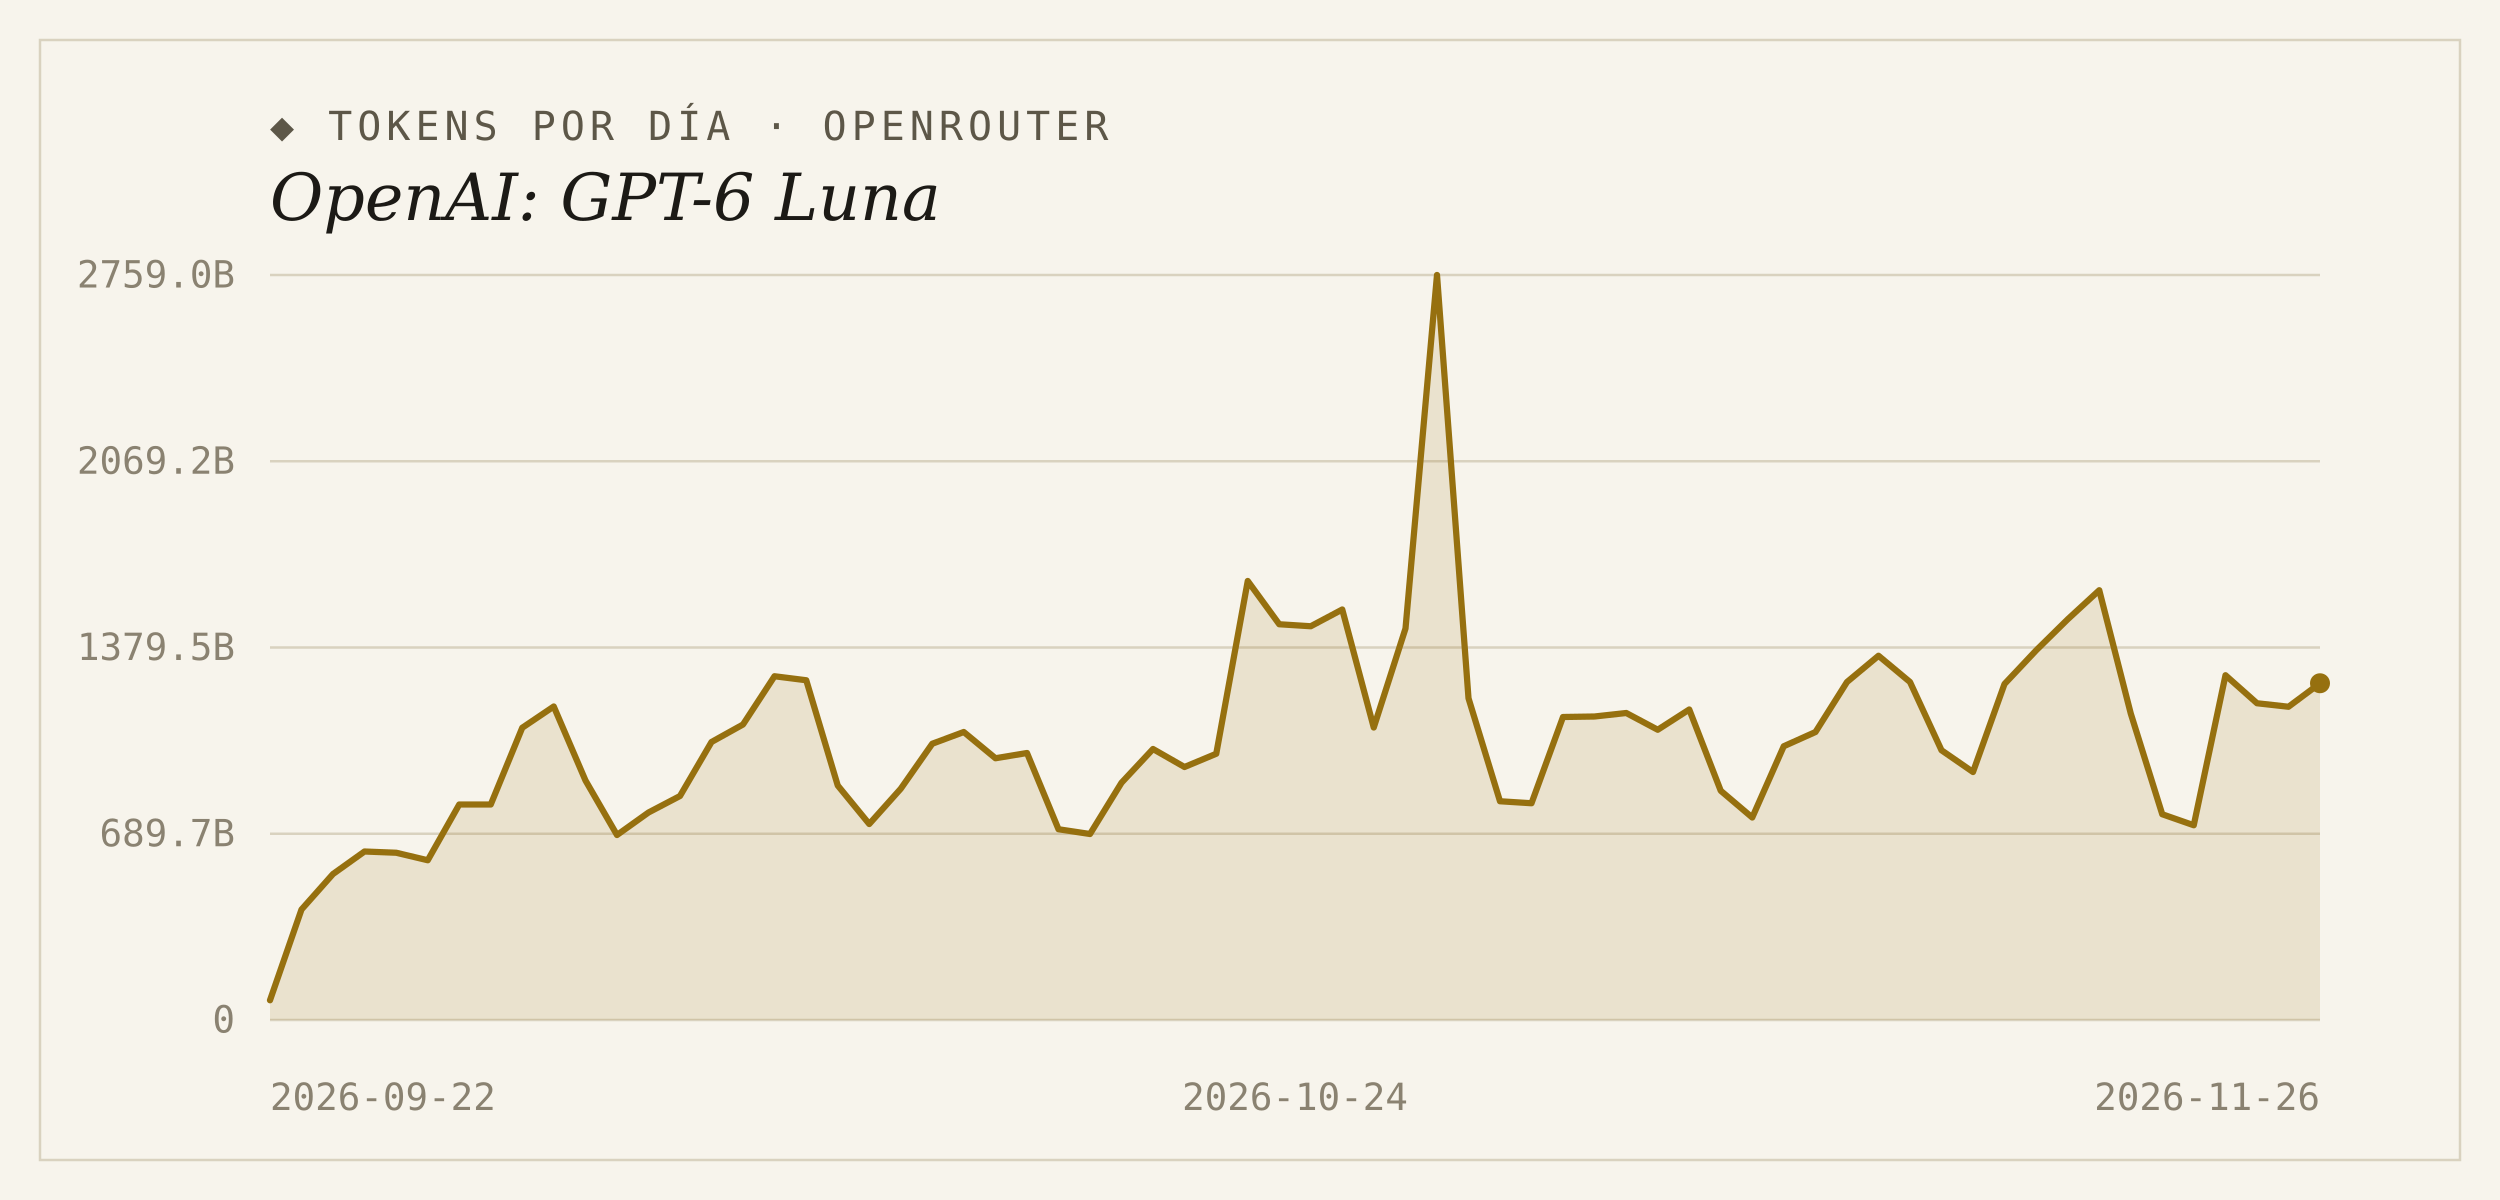
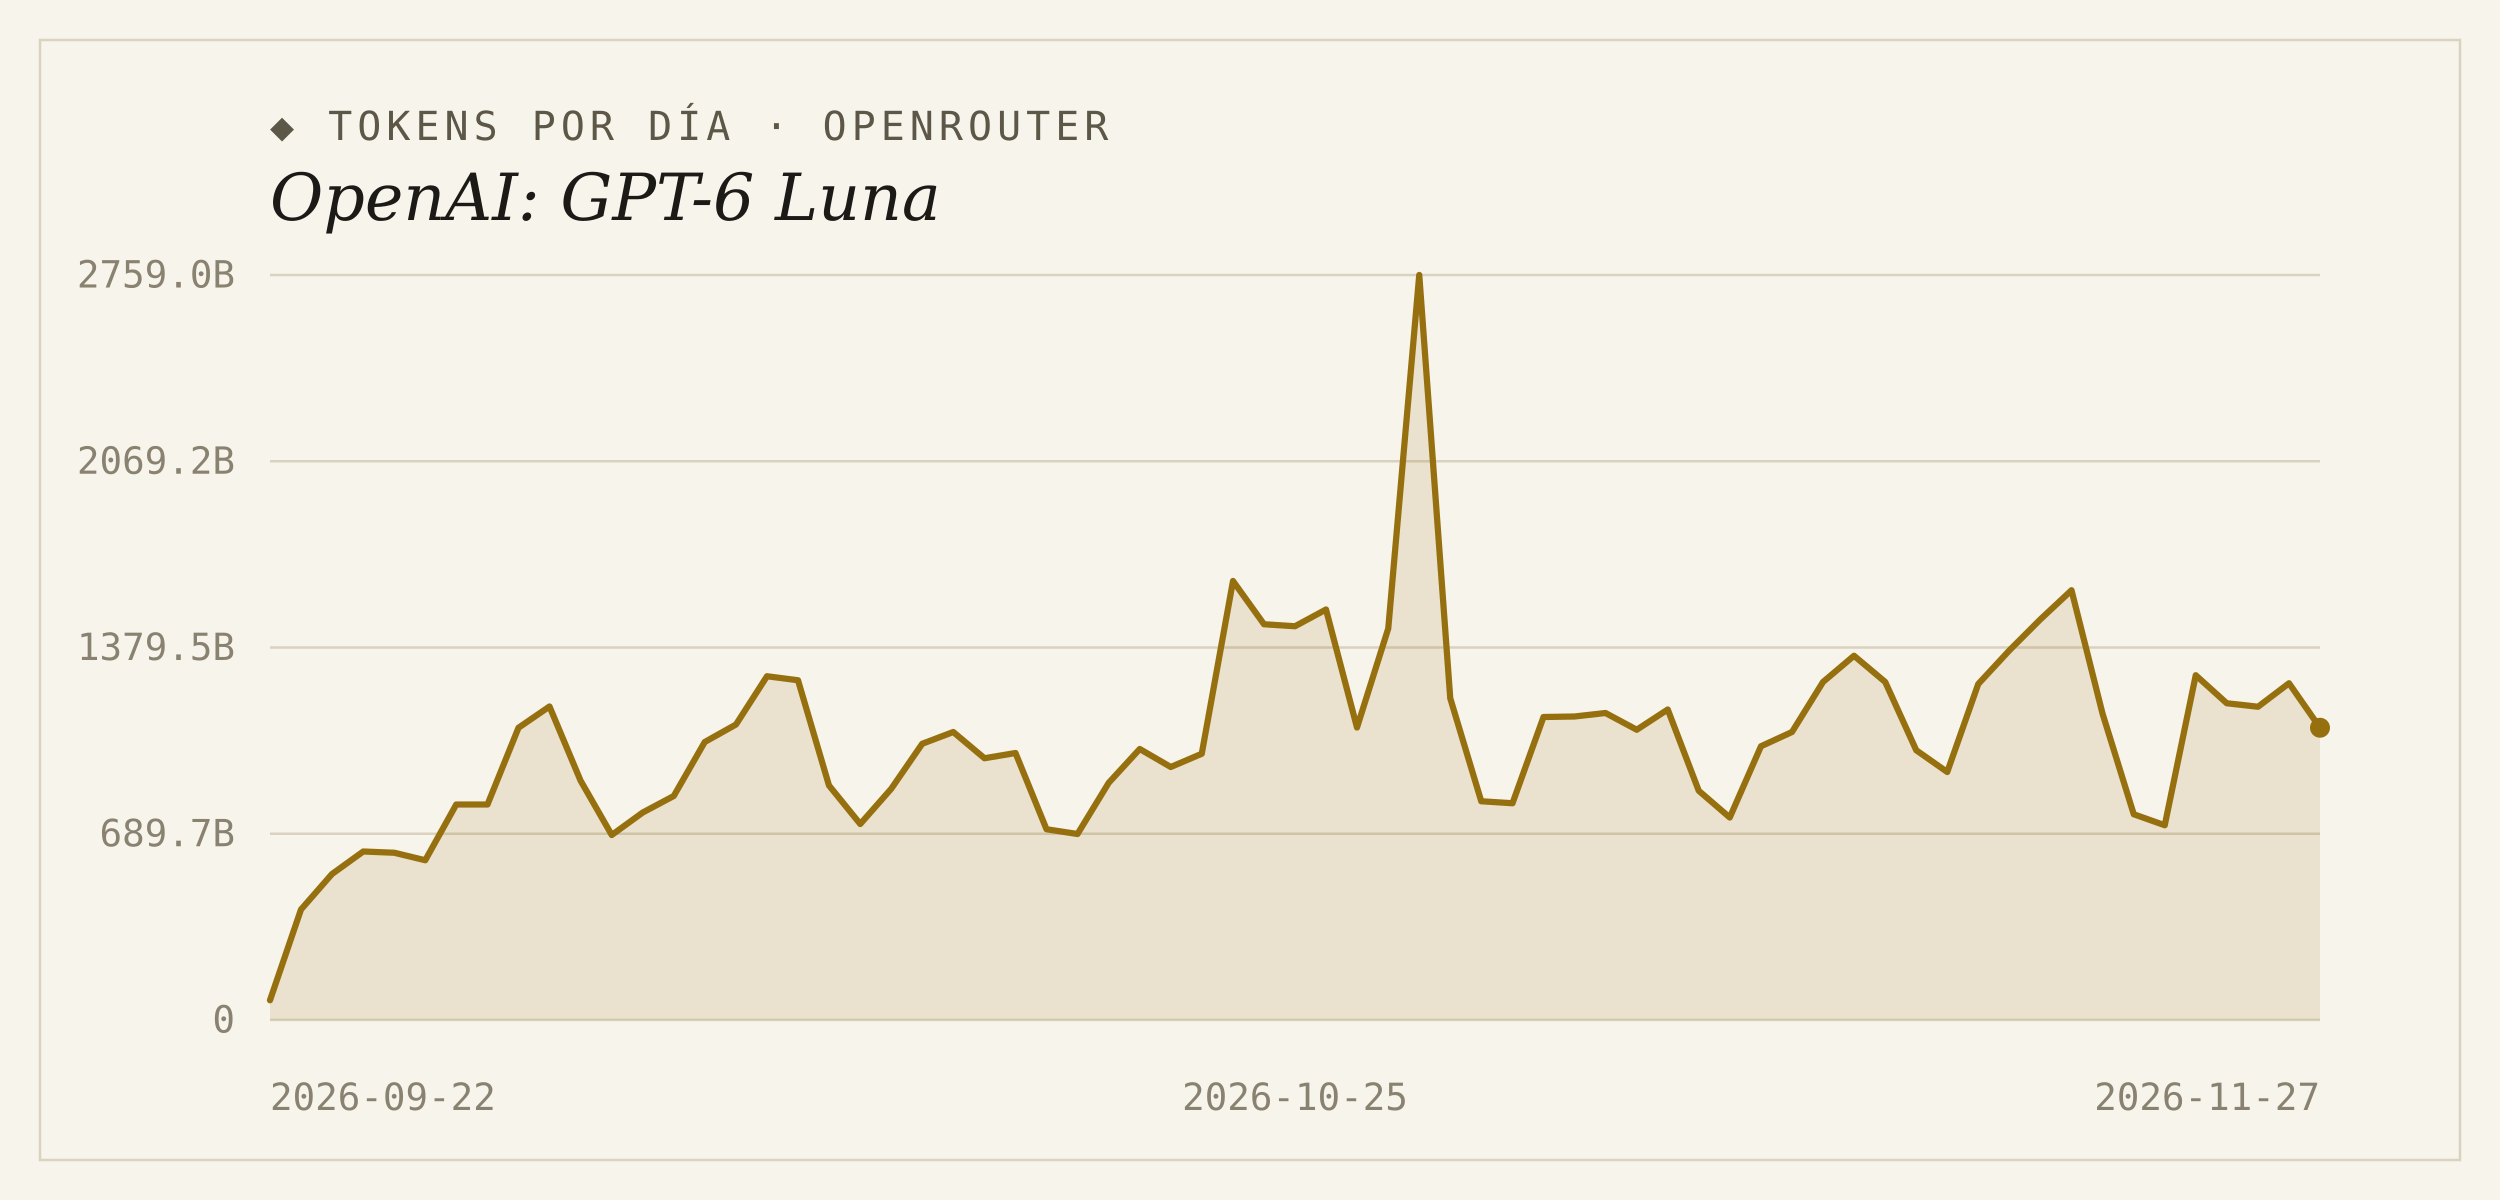
<svg xmlns="http://www.w3.org/2000/svg" width="1000" height="480" viewBox="0 0 1000 480">
  <rect width="1000" height="480" fill="#f7f4ec" />
  <rect x="16" y="16" width="968" height="448" fill="none" stroke="#d9d2bf" stroke-width="1" />
  <text x="108" y="56" font-family="'DejaVu Sans Mono', Consolas, monospace" font-size="16" letter-spacing="2" fill="#5d5748">◆ TOKENS POR DÍA · OPENROUTER</text>
  <text x="108" y="88" font-family="Georgia, 'DejaVu Serif', serif" font-size="26" font-style="italic" fill="#1c1a16">OpenAI: GPT-6 Luna</text>
  <line x1="108" y1="408.0" x2="928" y2="408.0" stroke="#d9d2bf" stroke-width="1" />
  <text x="94" y="413" text-anchor="end" font-family="'DejaVu Sans Mono', Consolas, monospace" font-size="15" fill="#8a8271">0</text>
  <line x1="108" y1="333.5" x2="928" y2="333.5" stroke="#d9d2bf" stroke-width="1" />
  <text x="94" y="338.5" text-anchor="end" font-family="'DejaVu Sans Mono', Consolas, monospace" font-size="15" fill="#8a8271">689.7B</text>
  <line x1="108" y1="259.0" x2="928" y2="259.0" stroke="#d9d2bf" stroke-width="1" />
  <text x="94" y="264" text-anchor="end" font-family="'DejaVu Sans Mono', Consolas, monospace" font-size="15" fill="#8a8271">1379.5B</text>
  <line x1="108" y1="184.5" x2="928" y2="184.5" stroke="#d9d2bf" stroke-width="1" />
  <text x="94" y="189.5" text-anchor="end" font-family="'DejaVu Sans Mono', Consolas, monospace" font-size="15" fill="#8a8271">2069.2B</text>
  <line x1="108" y1="110.0" x2="928" y2="110.0" stroke="#d9d2bf" stroke-width="1" />
  <text x="94" y="115" text-anchor="end" font-family="'DejaVu Sans Mono', Consolas, monospace" font-size="15" fill="#8a8271">2759.0B</text>
-   <path d="M 108,408.0 L 108.0,400.1 L 120.6,363.8 L 133.2,349.6 L 145.8,340.6 L 158.5,341.1 L 171.1,344.1 L 183.7,321.8 L 196.3,321.8 L 208.9,291.1 L 221.5,282.6 L 234.2,312.2 L 246.8,334.0 L 259.4,325.0 L 272.0,318.4 L 284.6,296.8 L 297.2,289.8 L 309.8,270.5 L 322.5,272.1 L 335.1,314.2 L 347.7,329.6 L 360.3,315.5 L 372.9,297.5 L 385.5,292.8 L 398.2,303.3 L 410.8,301.2 L 423.4,331.7 L 436.0,333.6 L 448.6,313.1 L 461.2,299.6 L 473.8,306.8 L 486.5,301.5 L 499.1,232.4 L 511.7,249.7 L 524.3,250.5 L 536.9,243.8 L 549.5,291.0 L 562.2,251.4 L 574.8,110.0 L 587.4,279.3 L 600.0,320.5 L 612.6,321.3 L 625.2,286.8 L 637.8,286.6 L 650.5,285.2 L 663.1,291.9 L 675.7,283.8 L 688.3,316.3 L 700.9,327.0 L 713.5,298.5 L 726.2,292.8 L 738.8,272.8 L 751.4,262.3 L 764.0,272.8 L 776.6,300.1 L 789.2,308.8 L 801.8,273.6 L 814.5,260.1 L 827.1,247.7 L 839.7,236.1 L 852.3,285.4 L 864.9,325.7 L 877.5,330.1 L 890.2,270.1 L 902.8,281.3 L 915.4,282.7 L 928.0,273.3 L 928.0,408.0 Z" fill="#96700f" fill-opacity="0.14" />
-   <polyline points="108.0,400.1 120.6,363.8 133.2,349.6 145.8,340.6 158.5,341.1 171.1,344.1 183.7,321.8 196.3,321.8 208.9,291.1 221.5,282.6 234.2,312.2 246.8,334.0 259.4,325.0 272.0,318.4 284.6,296.8 297.2,289.8 309.8,270.5 322.5,272.1 335.1,314.2 347.7,329.6 360.3,315.5 372.9,297.5 385.5,292.8 398.2,303.3 410.8,301.2 423.4,331.7 436.0,333.6 448.6,313.1 461.2,299.6 473.8,306.8 486.5,301.5 499.1,232.4 511.7,249.7 524.3,250.5 536.9,243.8 549.5,291.0 562.2,251.4 574.8,110.0 587.4,279.3 600.0,320.5 612.6,321.3 625.2,286.8 637.8,286.6 650.5,285.2 663.1,291.9 675.7,283.8 688.3,316.3 700.9,327.0 713.5,298.5 726.2,292.8 738.8,272.8 751.4,262.3 764.0,272.8 776.6,300.1 789.2,308.8 801.8,273.6 814.5,260.1 827.1,247.7 839.7,236.1 852.3,285.4 864.9,325.7 877.5,330.1 890.2,270.1 902.8,281.3 915.4,282.7 928.0,273.3" fill="none" stroke="#96700f" stroke-width="2.5" stroke-linejoin="round" stroke-linecap="round" />
-   <circle cx="928.0" cy="273.3" r="4" fill="#96700f" />
+   <path d="M 108,408.0 L 108.0,400.1 L 120.4,363.8 L 132.8,349.6 L 145.3,340.6 L 157.7,341.1 L 170.1,344.1 L 182.5,321.8 L 195.0,321.8 L 207.4,291.1 L 219.8,282.6 L 232.2,312.2 L 244.7,334.0 L 257.1,325.0 L 269.5,318.4 L 281.9,296.8 L 294.4,289.8 L 306.8,270.5 L 319.2,272.1 L 331.6,314.2 L 344.1,329.6 L 356.5,315.5 L 368.9,297.5 L 381.3,292.8 L 393.8,303.3 L 406.2,301.2 L 418.6,331.7 L 431.0,333.6 L 443.5,313.1 L 455.9,299.6 L 468.3,306.8 L 480.7,301.5 L 493.2,232.4 L 505.6,249.7 L 518.0,250.5 L 530.4,243.8 L 542.8,291.0 L 555.3,251.4 L 567.7,110.0 L 580.1,279.3 L 592.5,320.5 L 605.0,321.3 L 617.4,286.8 L 629.8,286.6 L 642.2,285.2 L 654.7,291.9 L 667.1,283.8 L 679.5,316.3 L 691.9,327.0 L 704.4,298.5 L 716.8,292.8 L 729.2,272.8 L 741.6,262.3 L 754.1,272.8 L 766.5,300.1 L 778.9,308.8 L 791.3,273.6 L 803.8,260.1 L 816.2,247.7 L 828.6,236.1 L 841.0,285.4 L 853.5,325.7 L 865.9,330.1 L 878.3,270.1 L 890.7,281.3 L 903.2,282.7 L 915.6,273.3 L 928.0,291.1 L 928.0,408.0 Z" fill="#96700f" fill-opacity="0.14" />
+   <polyline points="108.0,400.1 120.4,363.8 132.8,349.6 145.3,340.6 157.7,341.1 170.1,344.1 182.5,321.8 195.0,321.8 207.4,291.1 219.8,282.6 232.2,312.2 244.7,334.0 257.1,325.0 269.5,318.4 281.9,296.8 294.4,289.8 306.8,270.5 319.2,272.1 331.6,314.2 344.1,329.6 356.5,315.5 368.9,297.5 381.3,292.8 393.8,303.3 406.2,301.2 418.6,331.7 431.0,333.6 443.5,313.1 455.9,299.6 468.3,306.8 480.7,301.5 493.2,232.4 505.6,249.7 518.0,250.5 530.4,243.8 542.8,291.0 555.3,251.4 567.7,110.0 580.1,279.3 592.5,320.5 605.0,321.3 617.4,286.8 629.8,286.6 642.2,285.2 654.7,291.9 667.1,283.8 679.5,316.3 691.9,327.0 704.4,298.5 716.8,292.8 729.2,272.8 741.6,262.3 754.1,272.8 766.5,300.1 778.9,308.8 791.3,273.6 803.8,260.1 816.2,247.7 828.6,236.1 841.0,285.4 853.5,325.7 865.9,330.1 878.3,270.1 890.7,281.3 903.2,282.7 915.6,273.3 928.0,291.1" fill="none" stroke="#96700f" stroke-width="2.5" stroke-linejoin="round" stroke-linecap="round" />
+   <circle cx="928.0" cy="291.1" r="4" fill="#96700f" />
  <text x="108" y="444" text-anchor="start" font-family="'DejaVu Sans Mono', Consolas, monospace" font-size="15" fill="#8a8271">2026-09-22</text>
-   <text x="518" y="444" text-anchor="middle" font-family="'DejaVu Sans Mono', Consolas, monospace" font-size="15" fill="#8a8271">2026-10-24</text>
-   <text x="928" y="444" text-anchor="end" font-family="'DejaVu Sans Mono', Consolas, monospace" font-size="15" fill="#8a8271">2026-11-26</text>
+   <text x="518" y="444" text-anchor="middle" font-family="'DejaVu Sans Mono', Consolas, monospace" font-size="15" fill="#8a8271">2026-10-25</text>
+   <text x="928" y="444" text-anchor="end" font-family="'DejaVu Sans Mono', Consolas, monospace" font-size="15" fill="#8a8271">2026-11-27</text>
</svg>
